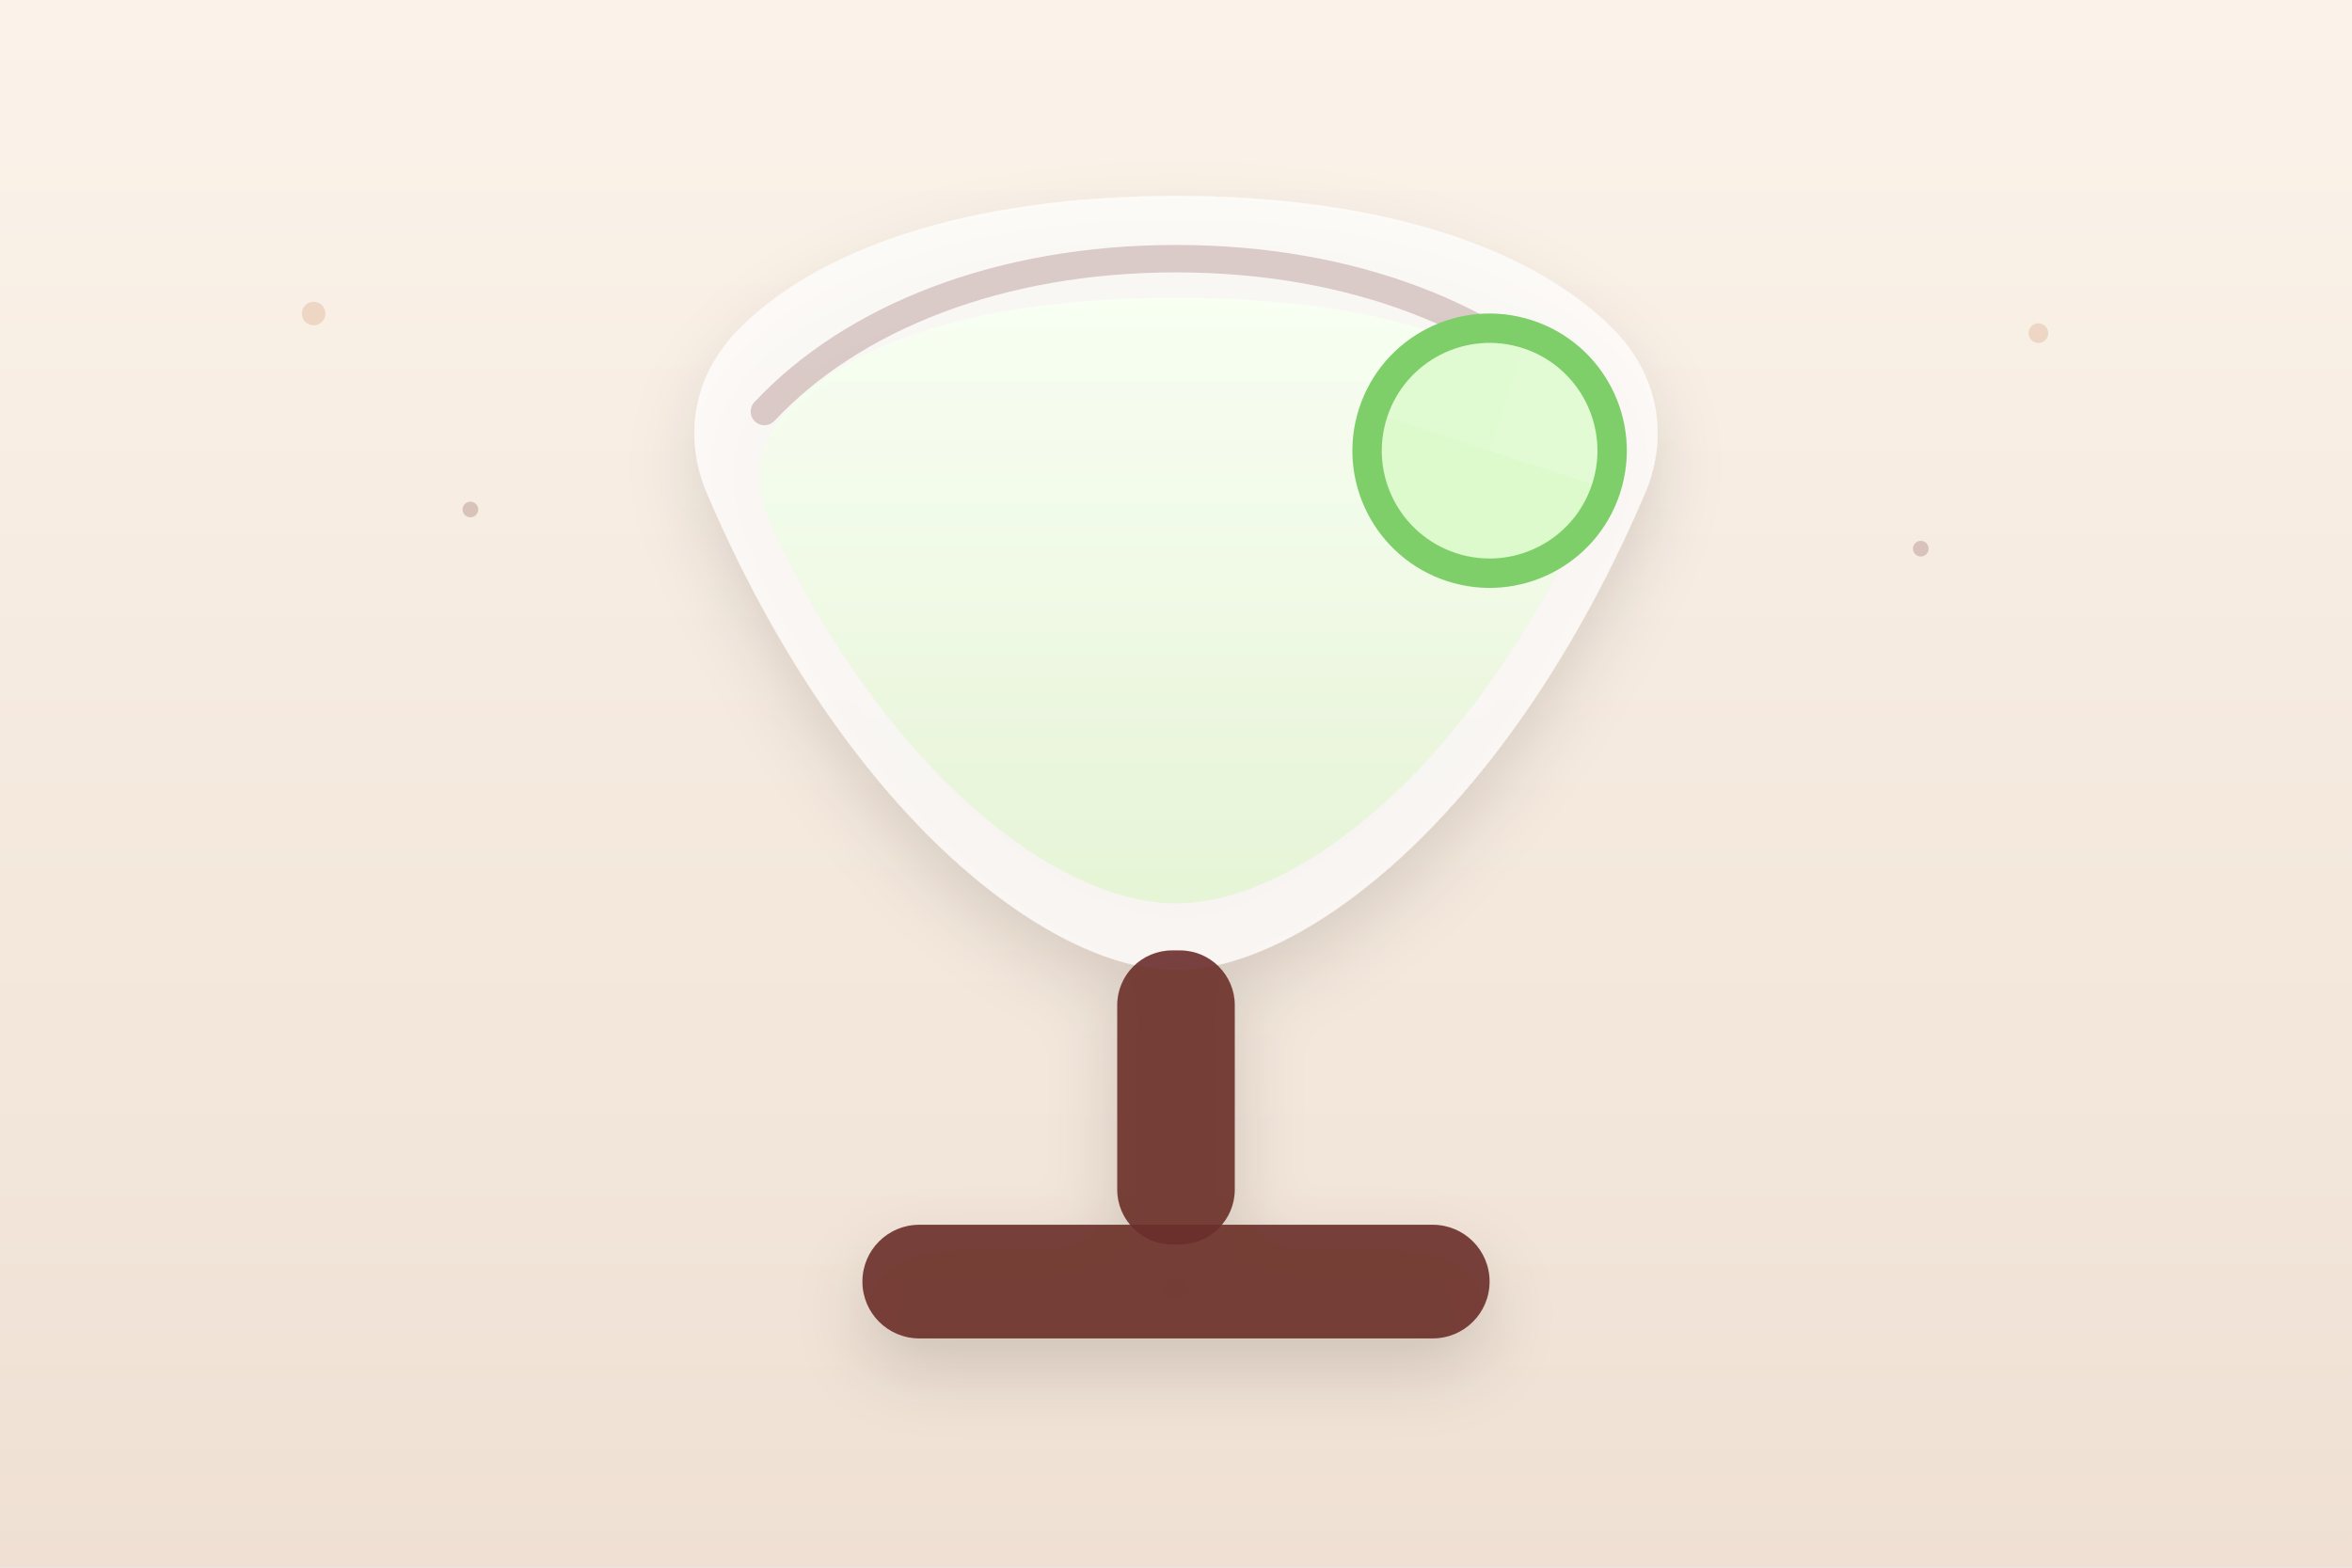
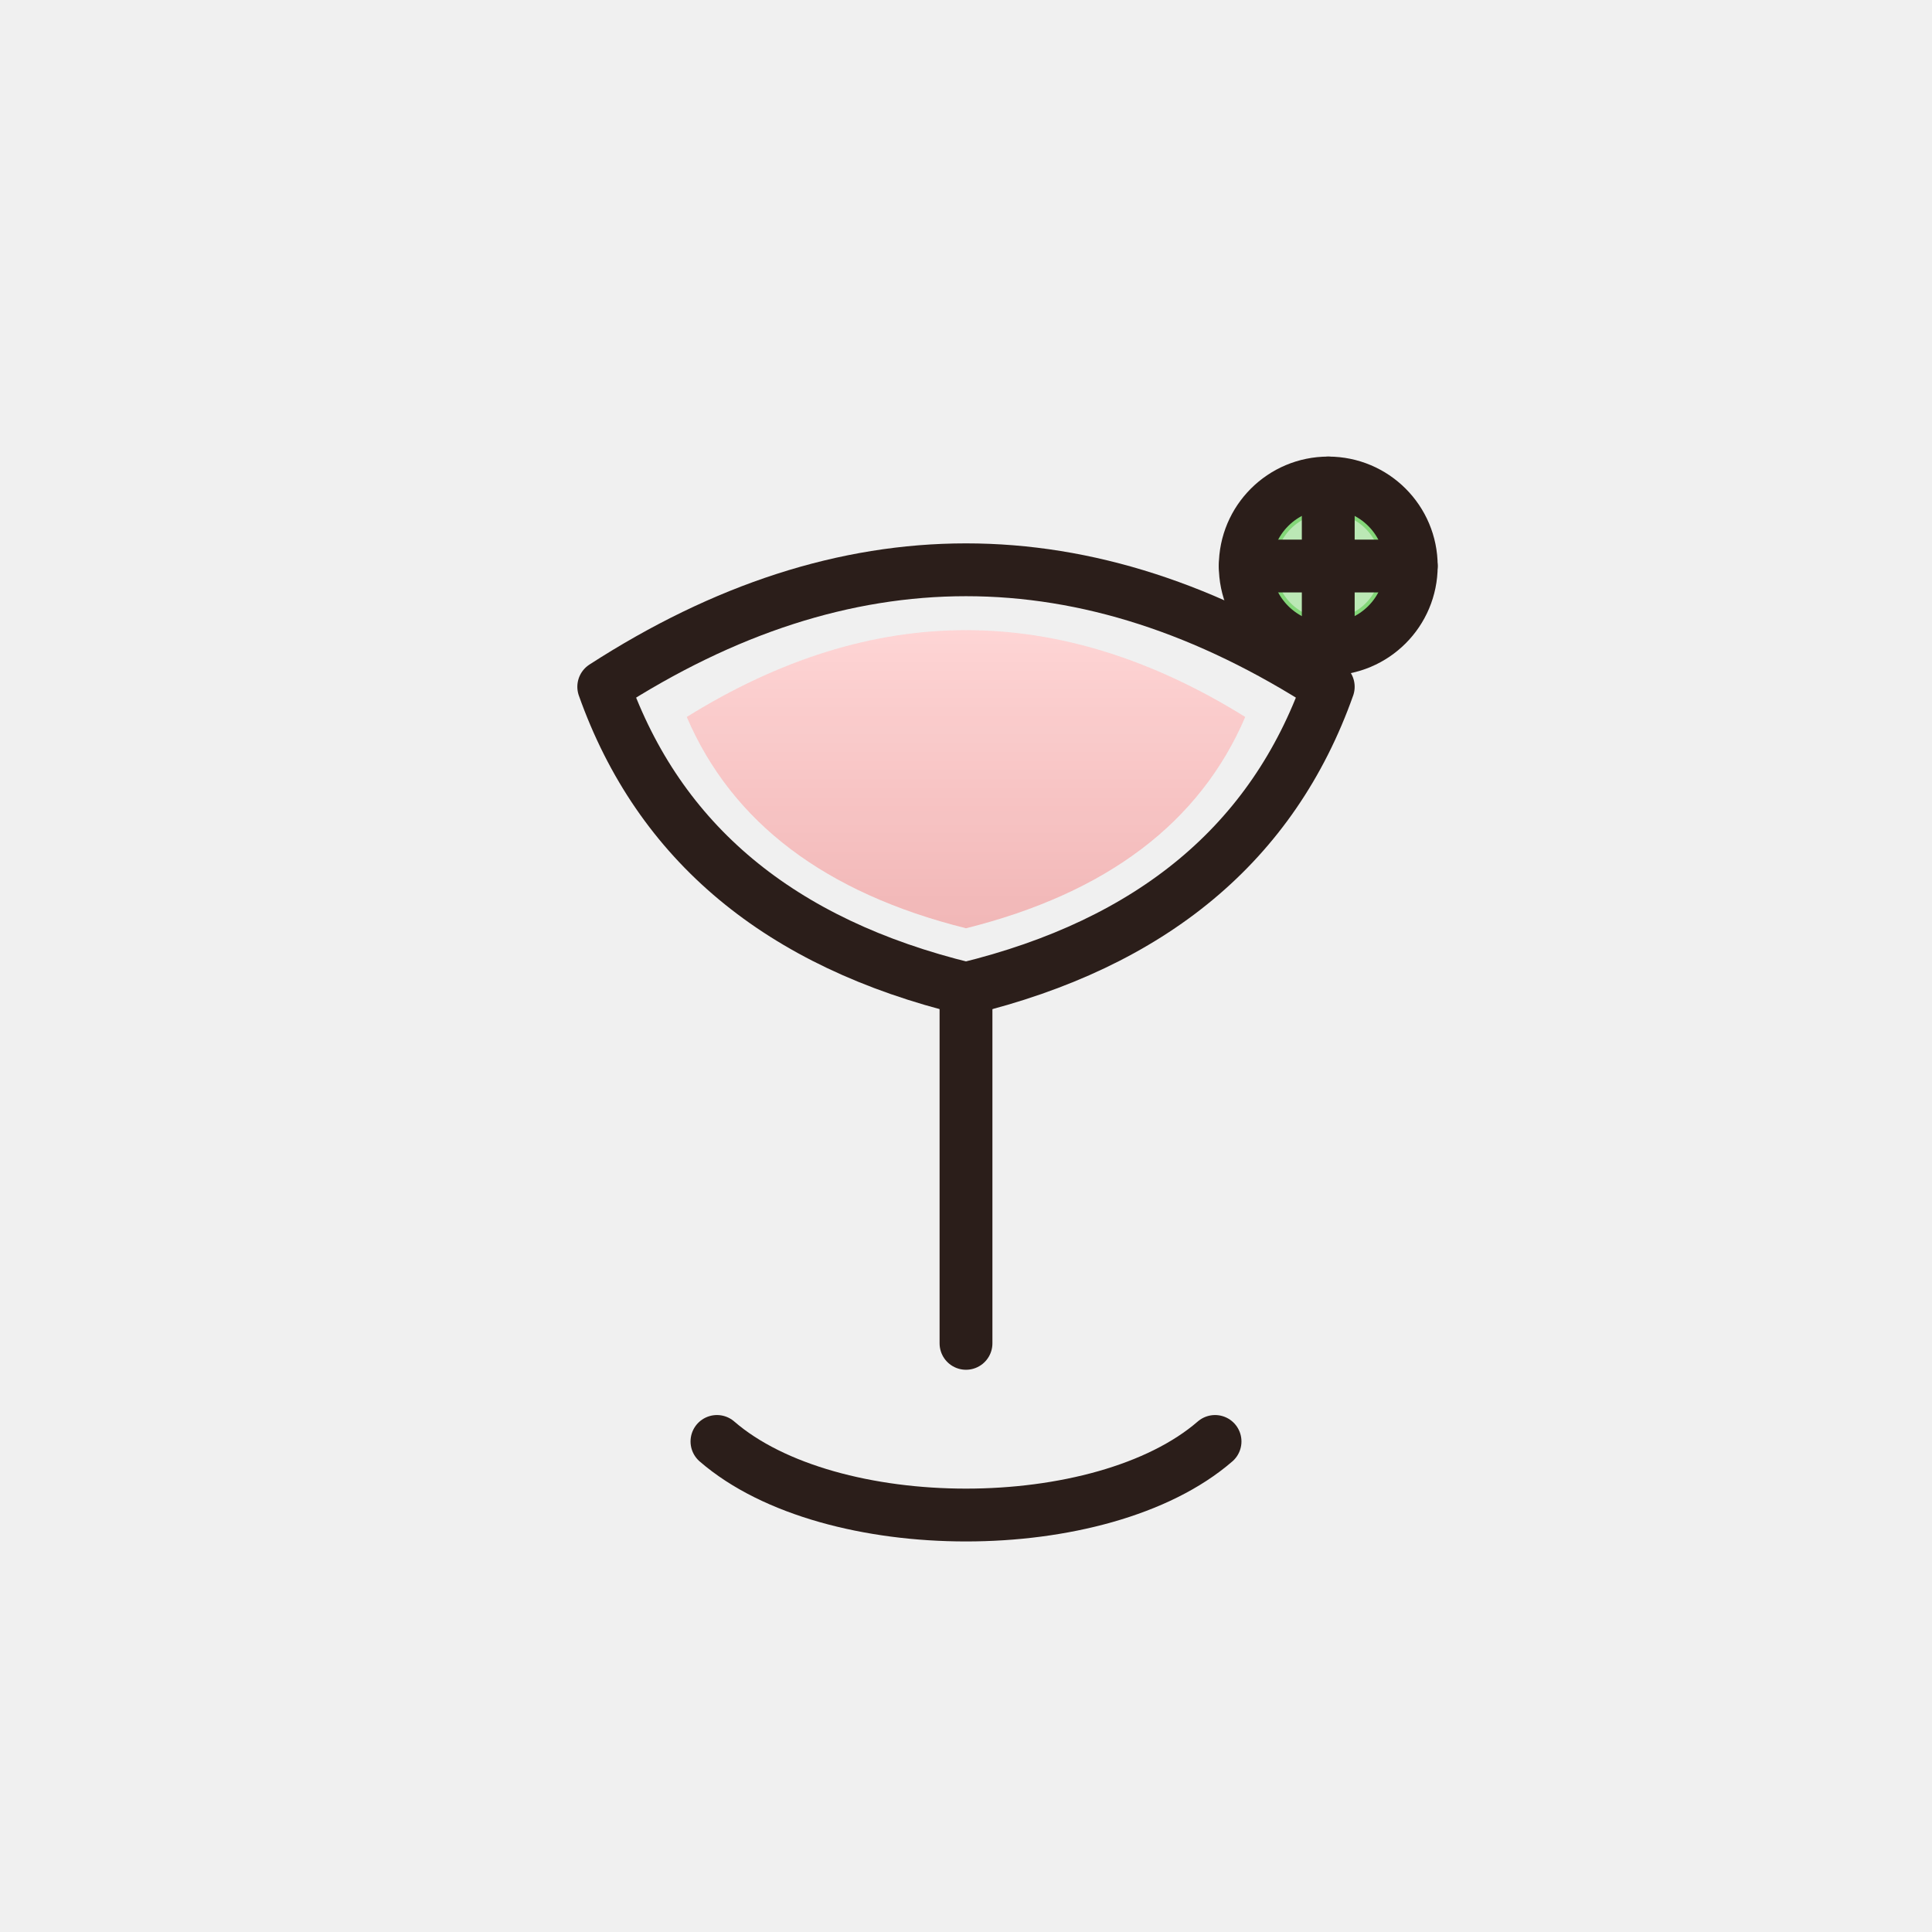
- <svg xmlns="http://www.w3.org/2000/svg" viewBox="0 0 1200 800" role="img" aria-label="Daiquiri in a coupette glass">
+ <svg xmlns="http://www.w3.org/2000/svg" viewBox="0 0 512 512" role="img" aria-label="Daiquiri">
  <defs>
-     <linearGradient id="bg" x1="0" y1="0" x2="0" y2="1">
-       <stop offset="0" stop-color="#fbf3ea" />
-       <stop offset="1" stop-color="#efe0d3" />
+     <linearGradient id="daiq" x1="0" y1="0" x2="0" y2="1">
+       <stop offset="0" stop-color="#ffd1d1" />
+       <stop offset="1" stop-color="#f1b0b0" />
    </linearGradient>
-     <linearGradient id="drink" x1="0" y1="0" x2="0" y2="1">
-       <stop offset="0" stop-color="#f8fff2" />
-       <stop offset="1" stop-color="#e5f4d6" />
-     </linearGradient>
-     <filter id="shadow" x="-20%" y="-20%" width="140%" height="140%">
-       <feDropShadow dx="0" dy="16" stdDeviation="18" flood-color="#000" flood-opacity="0.16" />
-     </filter>
  </defs>
-   <rect width="1200" height="800" fill="url(#bg)" />
-   <g opacity="0.22">
-     <circle cx="160" cy="160" r="6" fill="#c47b4a" />
-     <circle cx="240" cy="260" r="4" fill="#6a2e2a" />
-     <circle cx="1040" cy="170" r="5" fill="#c47b4a" />
-     <circle cx="980" cy="280" r="4" fill="#6a2e2a" />
-   </g>
-   <g filter="url(#shadow)">
-     <path d="M360 250c70 165 175 245 240 245s170-80 240-245c10-25 8-55-15-80-40-42-117-70-225-70s-185 28-225 70c-23 25-25 55-15 80z" fill="#fff" opacity="0.70" />
-     <path d="M392 265c60 130 148 196 208 196s148-66 208-196c8-18 6-39-11-57-33-34-97-56-197-56s-164 22-197 56c-17 18-19 39-11 57z" fill="url(#drink)" opacity="0.95" />
-     <path d="M390 210c45-48 120-78 210-78s165 30 210 78" fill="none" stroke="#6a2e2a" stroke-opacity="0.22" stroke-width="14" stroke-linecap="round" />
-     <rect x="570" y="485" width="60" height="150" rx="28" fill="#6a2e2a" opacity="0.90" />
-     <rect x="440" y="625" width="320" height="58" rx="29" fill="#6a2e2a" opacity="0.90" />
-     <g transform="translate(760 230) rotate(18)">
-       <circle cx="0" cy="0" r="70" fill="#7ecf6a" />
-       <circle cx="0" cy="0" r="55" fill="#e7ffd6" opacity="0.9" />
-       <path d="M0-55 A55 55 0 0 1 55 0 L0 0 Z" fill="#fff" opacity="0.18" />
-       <path d="M0-55 A55 55 0 0 0 -55 0 L0 0 Z" fill="#fff" opacity="0.12" />
-     </g>
+   <path d="M182 190 Q256 144 330 190 Q312 232 256 246 Q200 232 182 190 Z" fill="url(#daiq)" opacity="0.9" />
+   <circle cx="352" cy="150" r="22" fill="#77d36a" opacity="0.9" />
+   <circle cx="352" cy="150" r="14" fill="#ffffff" opacity="0.45" />
+   <g fill="none" stroke="#2b1e1a" stroke-width="14" stroke-linecap="round" stroke-linejoin="round">
+     <path d="M160 182 Q256 120 352 182 Q330 244 256 262 Q182 244 160 182 Z" />
+     <path d="M256 262 L256 356" />
+     <path d="M190 382 C220 408 292 408 322 382" />
+     <circle cx="352" cy="150" r="22" />
+     <path d="M352 128 L352 172" />
+     <path d="M330 150 L374 150" />
  </g>
</svg>
